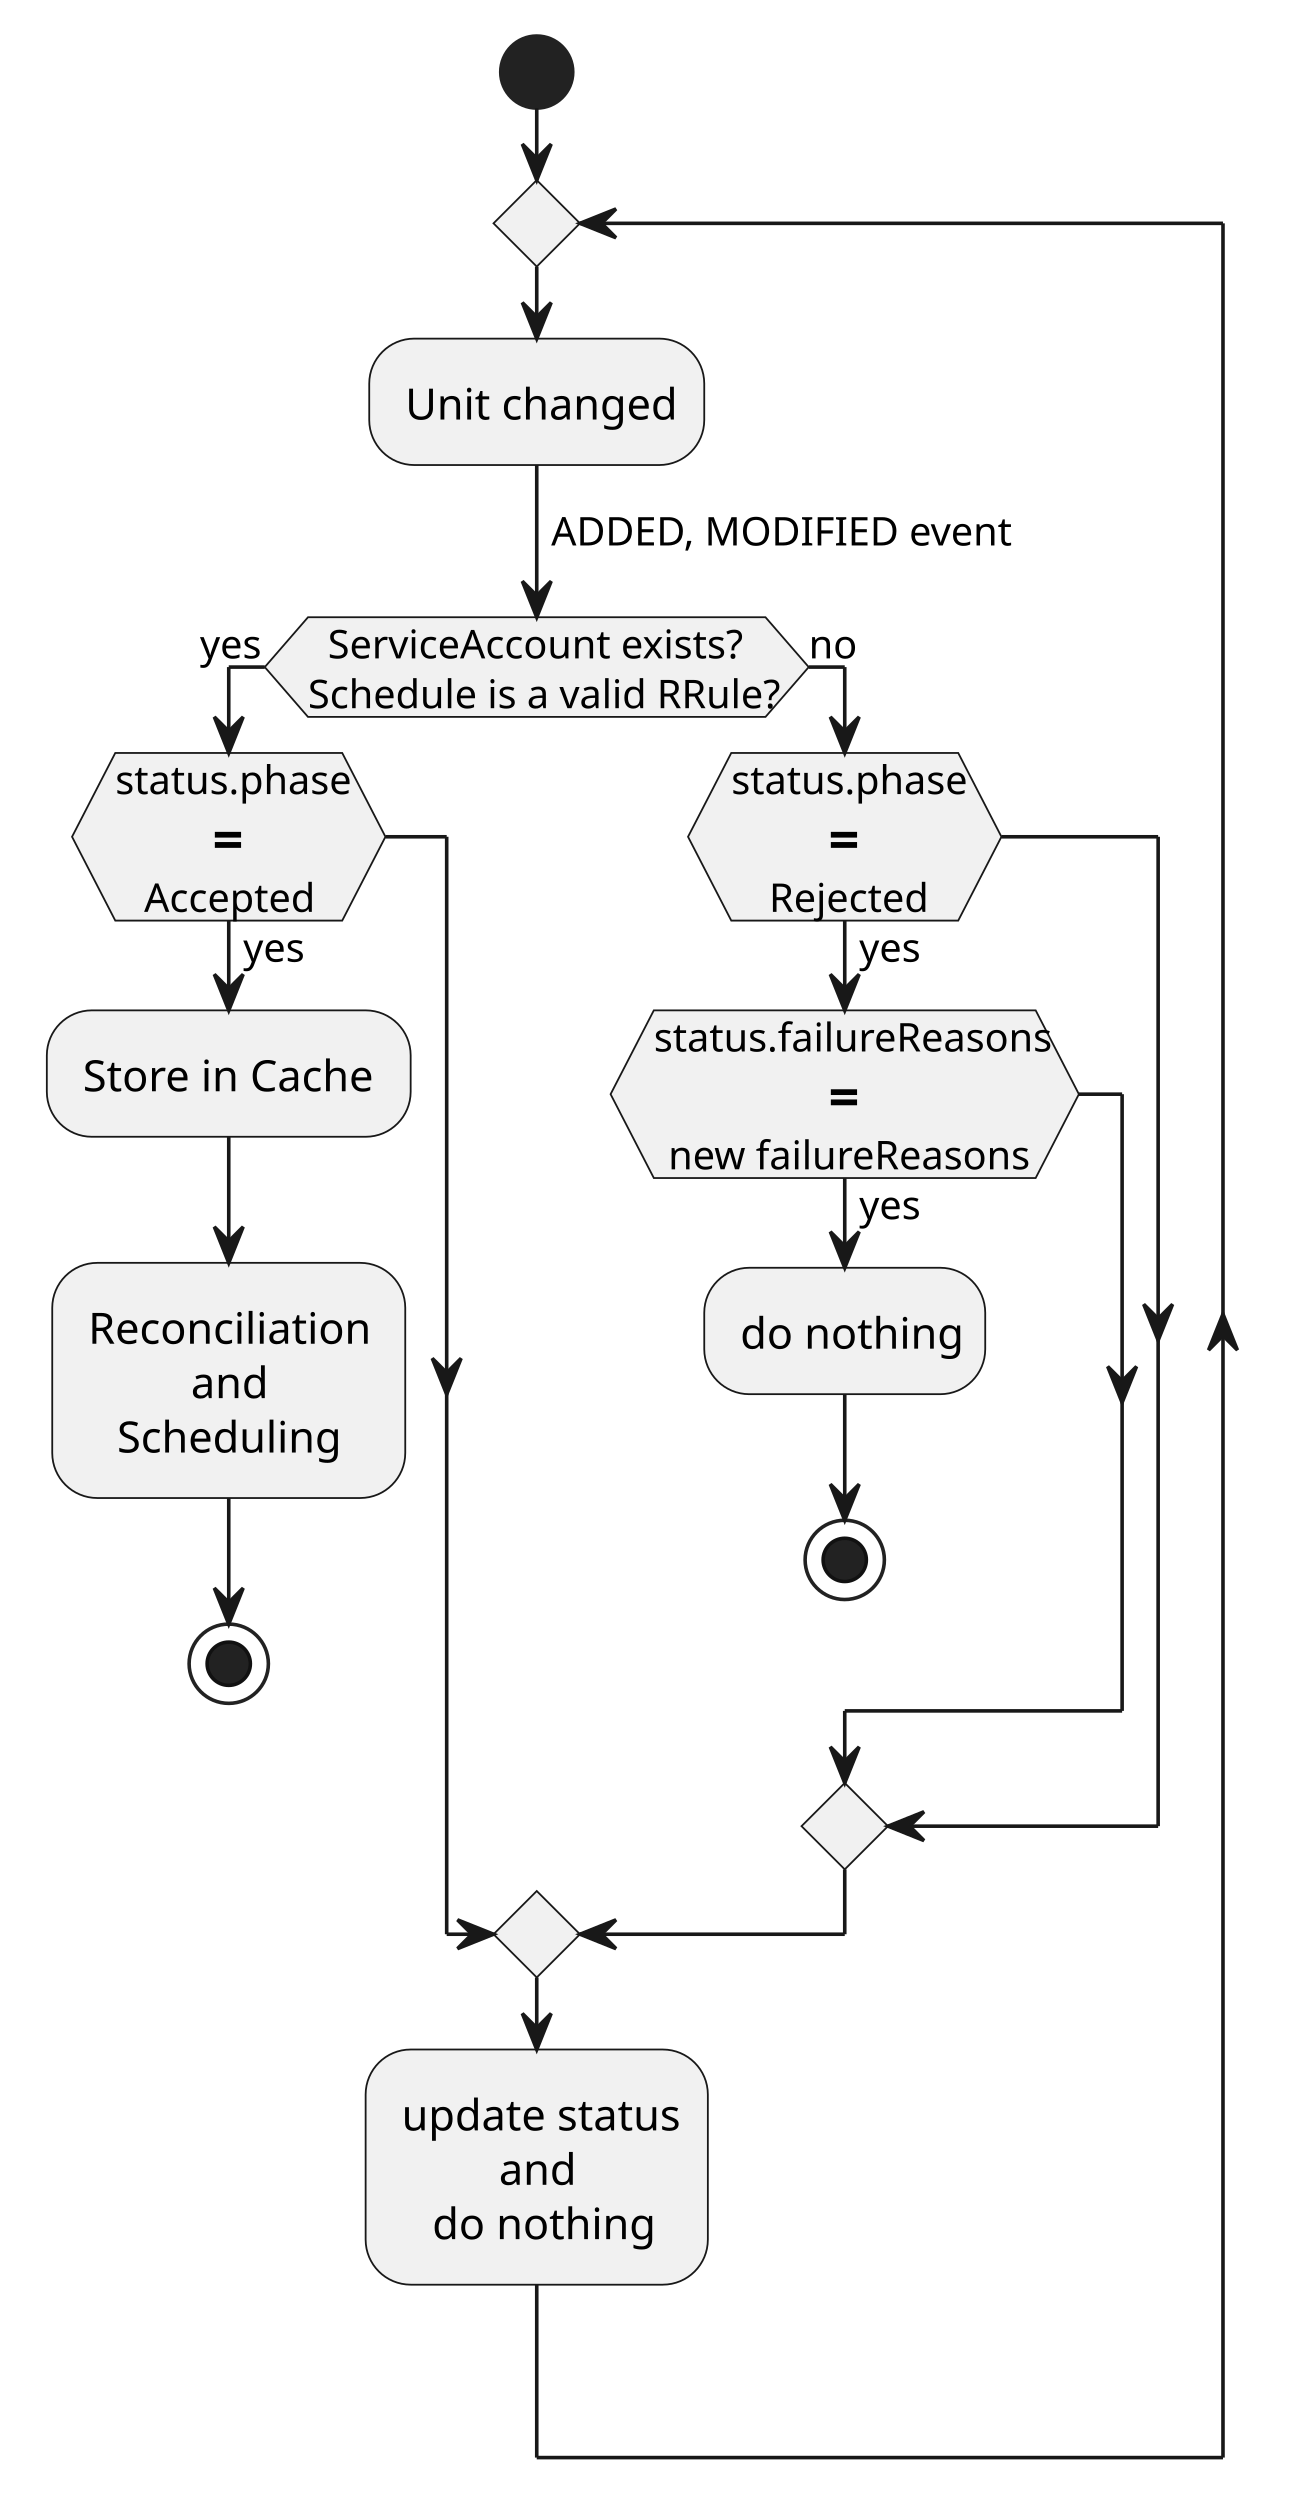
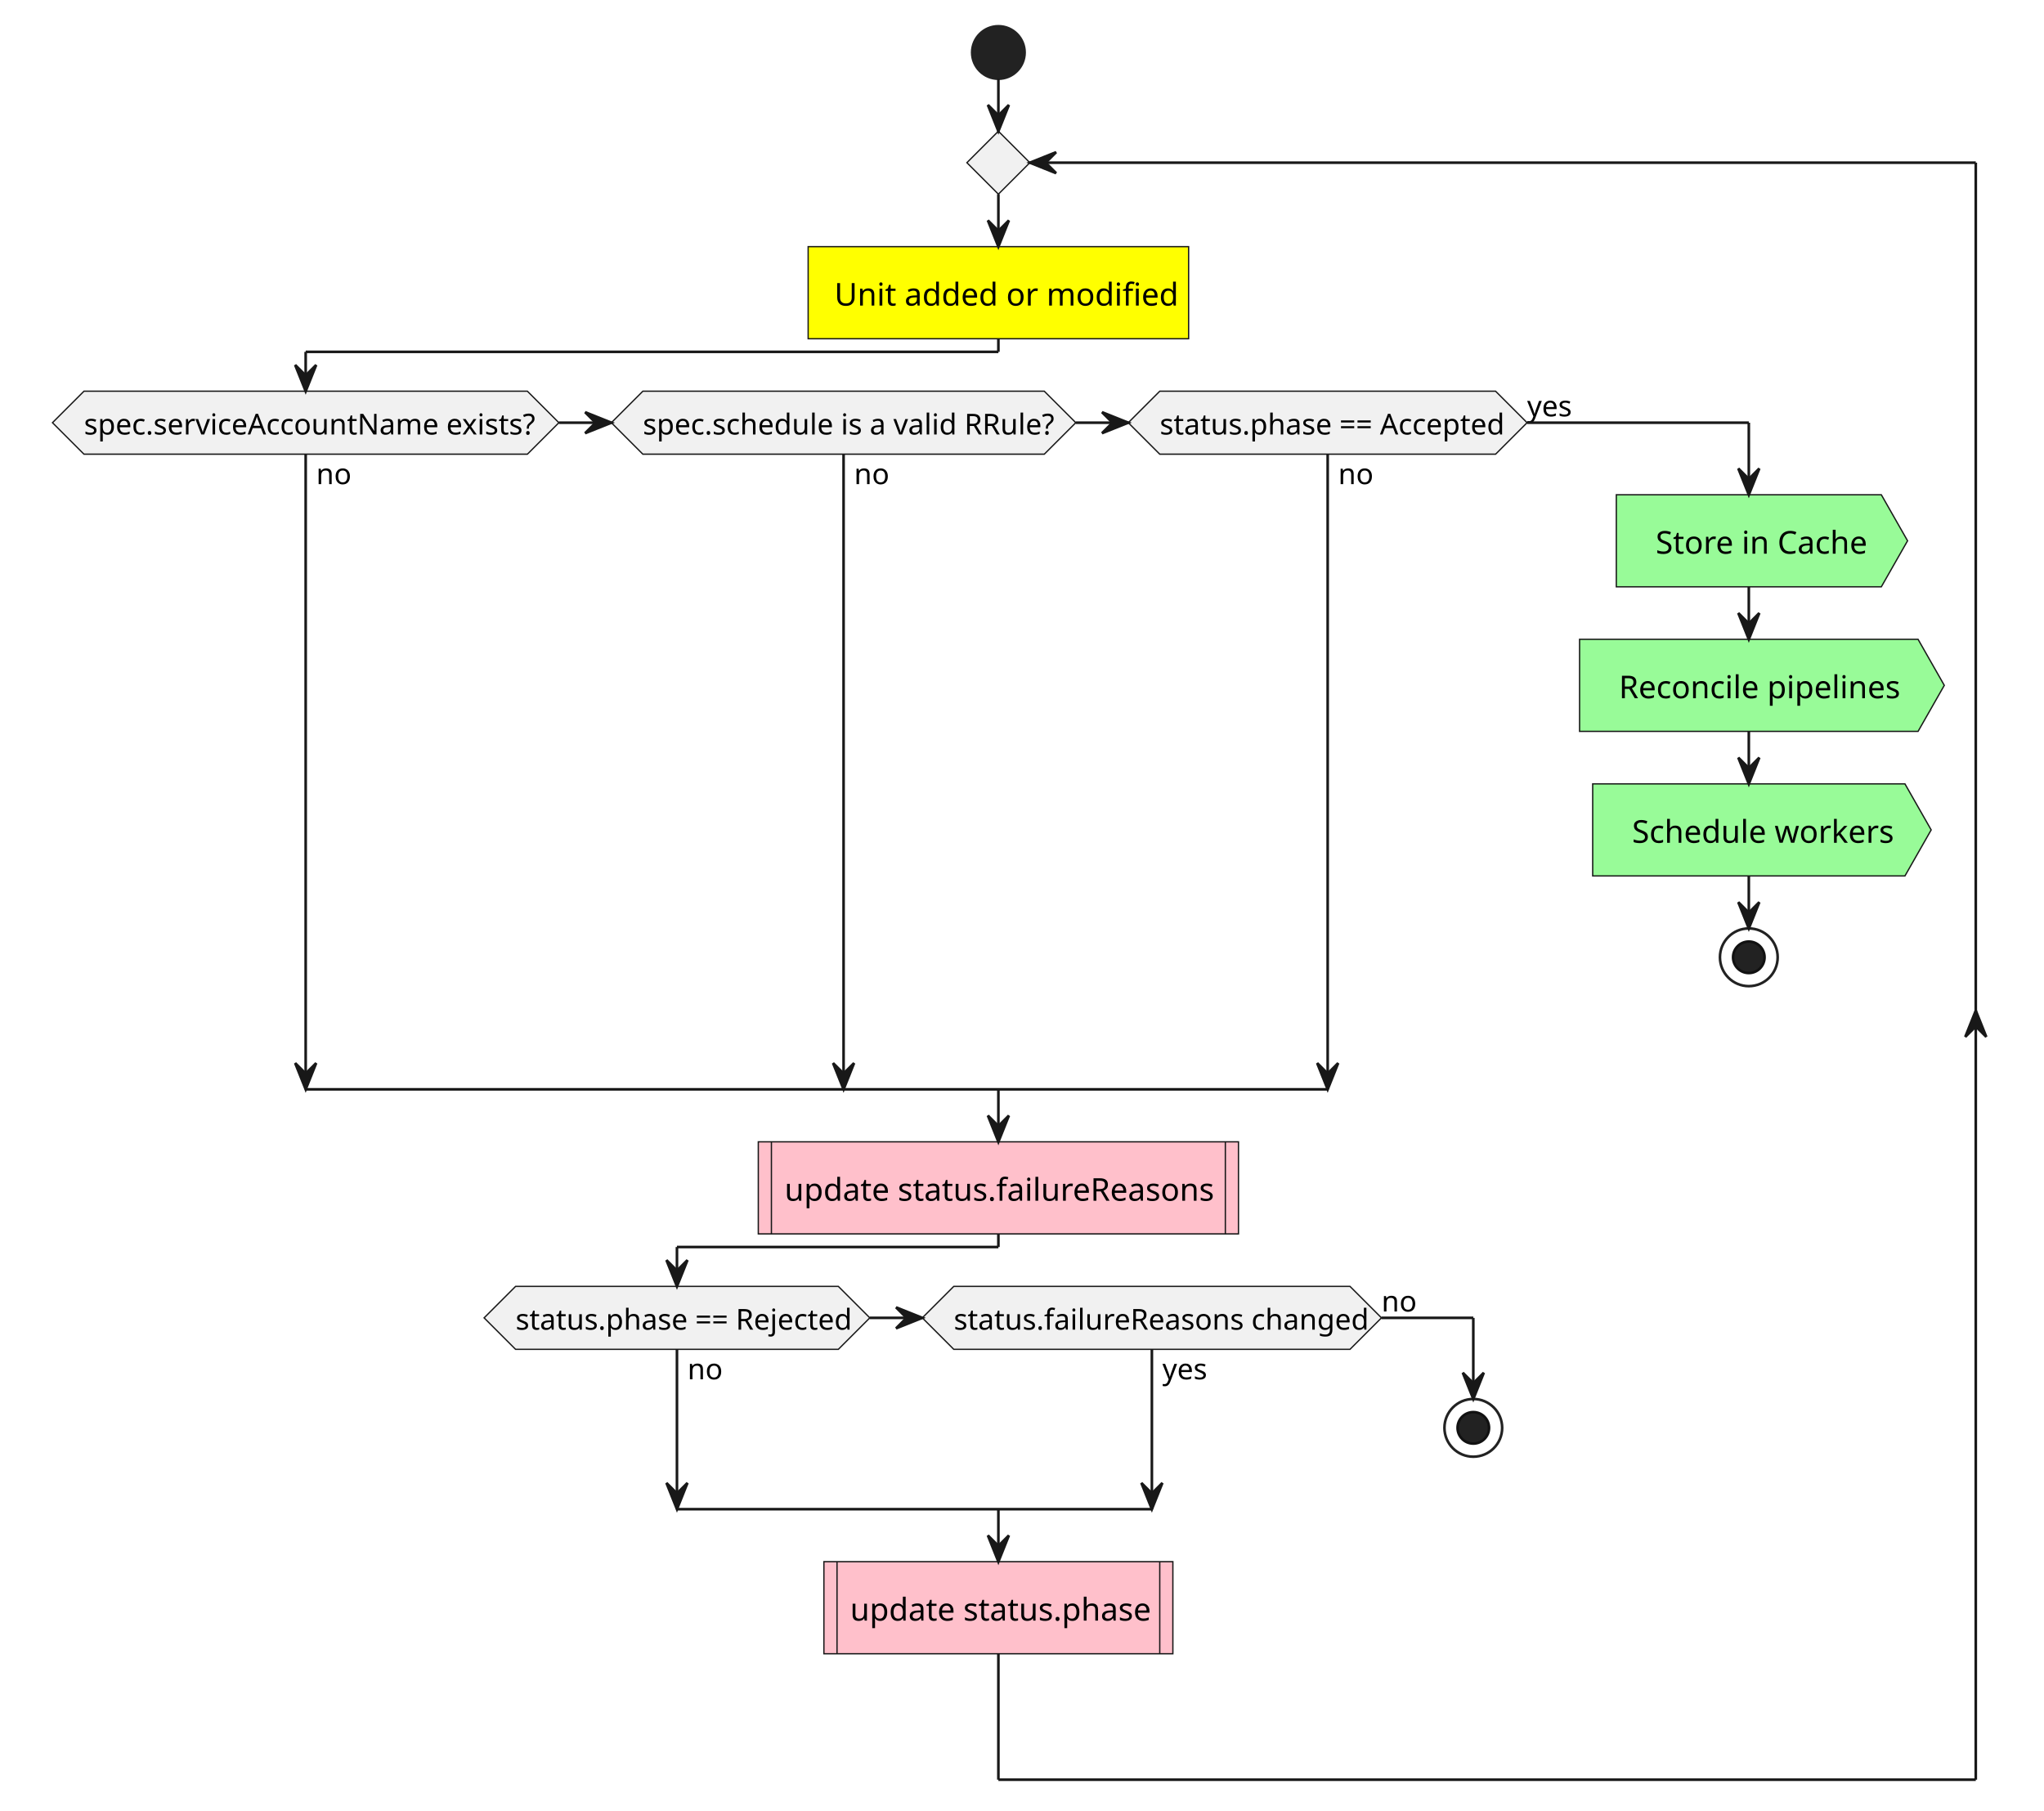
- <svg xmlns="http://www.w3.org/2000/svg" contentStyleType="text/css" height="694px" preserveAspectRatio="none" style="width:365px;height:694px;background:#FFFFFF;" version="1.1" viewBox="0 0 365 694" width="365px" zoomAndPan="magnify">
+ <svg xmlns="http://www.w3.org/2000/svg" contentStyleType="text/css" height="690px" preserveAspectRatio="none" style="width:779px;height:690px;background:#FFFFFF;" version="1.1" viewBox="0 0 779 690" width="779px" zoomAndPan="magnify">
  <defs />
  <g>
-     <ellipse cx="149" cy="20" fill="#222222" rx="10" ry="10" style="stroke:#222222;stroke-width:1.0;" />
-     <rect fill="#F1F1F1" height="35.094" rx="12.5" ry="12.5" style="stroke:#181818;stroke-width:0.5;" width="93" x="102.5" y="94" />
-     <text fill="#000000" font-family="sans-serif" font-size="12" lengthAdjust="spacing" textLength="73" x="112.5" y="116.457">Unit changed</text>
-     <polygon fill="#F1F1F1" points="85.5,171.347,212.5,171.347,224.5,185.183,212.5,199.019,85.5,199.019,73.5,185.183,85.5,171.347" style="stroke:#181818;stroke-width:0.5;" />
-     <text fill="#000000" font-family="sans-serif" font-size="11" lengthAdjust="spacing" textLength="116" x="91" y="182.766">ServiceAccount exists?</text>
-     <text fill="#000000" font-family="sans-serif" font-size="11" lengthAdjust="spacing" textLength="127" x="85.5" y="196.602">Schedule is a valid RRule?</text>
-     <text fill="#000000" font-family="sans-serif" font-size="11" lengthAdjust="spacing" textLength="18" x="55.5" y="182.766">yes</text>
-     <text fill="#000000" font-family="sans-serif" font-size="11" lengthAdjust="spacing" textLength="12" x="224.5" y="182.766">no</text>
-     <rect fill="#F1F1F1" height="35.094" rx="12.5" ry="12.5" style="stroke:#181818;stroke-width:0.5;" width="101" x="13" y="280.476" />
-     <text fill="#000000" font-family="sans-serif" font-size="12" lengthAdjust="spacing" textLength="81" x="23" y="302.933">Store in Cache</text>
-     <rect fill="#F1F1F1" height="65.281" rx="12.5" ry="12.5" style="stroke:#181818;stroke-width:0.5;" width="98" x="14.5" y="350.569" />
-     <text fill="#000000" font-family="sans-serif" font-size="12" lengthAdjust="spacing" textLength="78" x="24.5" y="373.026">Reconciliation</text>
-     <text fill="#000000" font-family="sans-serif" font-size="12" lengthAdjust="spacing" textLength="21" x="53" y="388.12">and</text>
-     <text fill="#000000" font-family="sans-serif" font-size="12" lengthAdjust="spacing" textLength="62" x="32.5" y="403.214">Scheduling</text>
-     <ellipse cx="63.5" cy="461.851" rx="11" ry="11" style="stroke:#222222;stroke-width:1.0;fill:none;" />
-     <ellipse cx="63.5" cy="461.851" fill="#222222" rx="6" ry="6" style="stroke:#111111;stroke-width:1.0;" />
-     <polygon fill="#F1F1F1" points="32,209.019,95,209.019,107,232.288,95,255.558,32,255.558,20,232.288,32,209.019" style="stroke:#181818;stroke-width:0.5;" />
-     <text fill="#000000" font-family="sans-serif" font-size="11" lengthAdjust="spacing" textLength="18" x="67.5" y="266.977">yes</text>
-     <text fill="#000000" font-family="sans-serif" font-size="11" lengthAdjust="spacing" textLength="63" x="32" y="220.438">status.phase</text>
-     <text fill="#000000" font-family="sans-serif" font-size="15" font-weight="bold" lengthAdjust="spacing" textLength="9" x="59" y="238.426">=</text>
-     <text fill="#000000" font-family="sans-serif" font-size="11" lengthAdjust="spacing" textLength="47" x="40" y="253.141">Accepted</text>
-     <rect fill="#F1F1F1" height="35.094" rx="12.5" ry="12.5" style="stroke:#181818;stroke-width:0.5;" width="78" x="195.5" y="351.933" />
-     <text fill="#000000" font-family="sans-serif" font-size="12" lengthAdjust="spacing" textLength="58" x="205.5" y="374.39">do nothing</text>
-     <ellipse cx="234.5" cy="433.026" rx="11" ry="11" style="stroke:#222222;stroke-width:1.0;fill:none;" />
-     <ellipse cx="234.5" cy="433.026" fill="#222222" rx="6" ry="6" style="stroke:#111111;stroke-width:1.0;" />
-     <polygon fill="#F1F1F1" points="181.5,280.476,287.5,280.476,299.5,303.745,287.5,327.015,181.5,327.015,169.5,303.745,181.5,280.476" style="stroke:#181818;stroke-width:0.5;" />
-     <text fill="#000000" font-family="sans-serif" font-size="11" lengthAdjust="spacing" textLength="18" x="238.5" y="338.434">yes</text>
-     <text fill="#000000" font-family="sans-serif" font-size="11" lengthAdjust="spacing" textLength="106" x="181.5" y="291.894">status.failureReasons</text>
-     <text fill="#000000" font-family="sans-serif" font-size="15" font-weight="bold" lengthAdjust="spacing" textLength="9" x="230" y="309.883">=</text>
-     <text fill="#000000" font-family="sans-serif" font-size="11" lengthAdjust="spacing" textLength="98" x="185.5" y="324.598">new failureReasons</text>
-     <polygon fill="#F1F1F1" points="203,209.019,266,209.019,278,232.288,266,255.558,203,255.558,191,232.288,203,209.019" style="stroke:#181818;stroke-width:0.5;" />
-     <text fill="#000000" font-family="sans-serif" font-size="11" lengthAdjust="spacing" textLength="18" x="238.5" y="266.977">yes</text>
-     <text fill="#000000" font-family="sans-serif" font-size="11" lengthAdjust="spacing" textLength="63" x="203" y="220.438">status.phase</text>
-     <text fill="#000000" font-family="sans-serif" font-size="15" font-weight="bold" lengthAdjust="spacing" textLength="9" x="230" y="238.426">=</text>
-     <text fill="#000000" font-family="sans-serif" font-size="11" lengthAdjust="spacing" textLength="42" x="213.5" y="253.141">Rejected</text>
-     <polygon fill="#F1F1F1" points="234.5,494.944,246.5,506.944,234.5,518.944,222.5,506.944,234.5,494.944" style="stroke:#181818;stroke-width:0.5;" />
-     <polygon fill="#F1F1F1" points="149,524.944,161,536.944,149,548.944,137,536.944,149,524.944" style="stroke:#181818;stroke-width:0.5;" />
-     <rect fill="#F1F1F1" height="65.281" rx="12.5" ry="12.5" style="stroke:#181818;stroke-width:0.5;" width="95" x="101.5" y="568.944" />
-     <text fill="#000000" font-family="sans-serif" font-size="12" lengthAdjust="spacing" textLength="75" x="111.5" y="591.401">update status</text>
-     <text fill="#000000" font-family="sans-serif" font-size="12" lengthAdjust="spacing" textLength="21" x="138.5" y="606.495">and</text>
-     <text fill="#000000" font-family="sans-serif" font-size="12" lengthAdjust="spacing" textLength="58" x="120" y="621.589">do nothing</text>
-     <polygon fill="#F1F1F1" points="149,50,161,62,149,74,137,62,149,50" style="stroke:#181818;stroke-width:0.5;" />
-     <line style="stroke:#181818;stroke-width:1.0;" x1="63.5" x2="63.5" y1="315.569" y2="350.569" />
-     <polygon fill="#181818" points="59.5,340.569,63.5,350.569,67.5,340.569,63.5,344.569" style="stroke:#181818;stroke-width:1.0;" />
-     <line style="stroke:#181818;stroke-width:1.0;" x1="63.5" x2="63.5" y1="415.851" y2="450.851" />
-     <polygon fill="#181818" points="59.5,440.851,63.5,450.851,67.5,440.851,63.5,444.851" style="stroke:#181818;stroke-width:1.0;" />
-     <line style="stroke:#181818;stroke-width:1.0;" x1="63.5" x2="63.5" y1="255.558" y2="280.476" />
-     <polygon fill="#181818" points="59.5,270.476,63.5,280.476,67.5,270.476,63.5,274.476" style="stroke:#181818;stroke-width:1.0;" />
-     <line style="stroke:#181818;stroke-width:1.0;" x1="107" x2="124" y1="232.288" y2="232.288" />
-     <polygon fill="#181818" points="120,377.075,124,387.075,128,377.075,124,381.075" style="stroke:#181818;stroke-width:1.0;" />
-     <line style="stroke:#181818;stroke-width:1.0;" x1="124" x2="124" y1="232.288" y2="536.944" />
-     <line style="stroke:#181818;stroke-width:1.0;" x1="124" x2="137" y1="536.944" y2="536.944" />
-     <polygon fill="#181818" points="127,532.944,137,536.944,127,540.944,131,536.944" style="stroke:#181818;stroke-width:1.0;" />
-     <line style="stroke:#181818;stroke-width:1.0;" x1="234.5" x2="234.5" y1="387.026" y2="422.026" />
-     <polygon fill="#181818" points="230.5,412.026,234.5,422.026,238.5,412.026,234.5,416.026" style="stroke:#181818;stroke-width:1.0;" />
-     <line style="stroke:#181818;stroke-width:1.0;" x1="234.5" x2="234.5" y1="327.015" y2="351.933" />
-     <polygon fill="#181818" points="230.5,341.933,234.5,351.933,238.5,341.933,234.5,345.933" style="stroke:#181818;stroke-width:1.0;" />
-     <line style="stroke:#181818;stroke-width:1.0;" x1="299.5" x2="311.5" y1="303.745" y2="303.745" />
-     <polygon fill="#181818" points="307.5,379.345,311.5,389.345,315.5,379.345,311.5,383.345" style="stroke:#181818;stroke-width:1.0;" />
-     <line style="stroke:#181818;stroke-width:1.0;" x1="311.5" x2="311.5" y1="303.745" y2="474.944" />
-     <line style="stroke:#181818;stroke-width:1.0;" x1="311.5" x2="234.5" y1="474.944" y2="474.944" />
-     <line style="stroke:#181818;stroke-width:1.0;" x1="234.5" x2="234.5" y1="474.944" y2="494.944" />
-     <polygon fill="#181818" points="230.5,484.944,234.5,494.944,238.5,484.944,234.5,488.944" style="stroke:#181818;stroke-width:1.0;" />
-     <line style="stroke:#181818;stroke-width:1.0;" x1="234.5" x2="234.5" y1="255.558" y2="280.476" />
-     <polygon fill="#181818" points="230.5,270.476,234.5,280.476,238.5,270.476,234.5,274.476" style="stroke:#181818;stroke-width:1.0;" />
-     <line style="stroke:#181818;stroke-width:1.0;" x1="278" x2="321.5" y1="232.288" y2="232.288" />
-     <polygon fill="#181818" points="317.5,362.075,321.5,372.075,325.5,362.075,321.5,366.075" style="stroke:#181818;stroke-width:1.0;" />
-     <line style="stroke:#181818;stroke-width:1.0;" x1="321.5" x2="321.5" y1="232.288" y2="506.944" />
-     <line style="stroke:#181818;stroke-width:1.0;" x1="321.5" x2="246.5" y1="506.944" y2="506.944" />
-     <polygon fill="#181818" points="256.5,502.944,246.5,506.944,256.5,510.944,252.5,506.944" style="stroke:#181818;stroke-width:1.0;" />
-     <line style="stroke:#181818;stroke-width:1.0;" x1="73.5" x2="63.5" y1="185.183" y2="185.183" />
-     <line style="stroke:#181818;stroke-width:1.0;" x1="63.5" x2="63.5" y1="185.183" y2="209.019" />
-     <polygon fill="#181818" points="59.5,199.019,63.5,209.019,67.5,199.019,63.5,203.019" style="stroke:#181818;stroke-width:1.0;" />
-     <line style="stroke:#181818;stroke-width:1.0;" x1="224.5" x2="234.5" y1="185.183" y2="185.183" />
-     <line style="stroke:#181818;stroke-width:1.0;" x1="234.5" x2="234.5" y1="185.183" y2="209.019" />
-     <polygon fill="#181818" points="230.5,199.019,234.5,209.019,238.5,199.019,234.5,203.019" style="stroke:#181818;stroke-width:1.0;" />
-     <line style="stroke:#181818;stroke-width:1.0;" x1="234.5" x2="234.5" y1="518.944" y2="536.944" />
-     <line style="stroke:#181818;stroke-width:1.0;" x1="234.5" x2="161" y1="536.944" y2="536.944" />
-     <polygon fill="#181818" points="171,532.944,161,536.944,171,540.944,167,536.944" style="stroke:#181818;stroke-width:1.0;" />
-     <line style="stroke:#181818;stroke-width:1.0;" x1="149" x2="149" y1="129.094" y2="171.347" />
-     <polygon fill="#181818" points="145,161.347,149,171.347,153,161.347,149,165.347" style="stroke:#181818;stroke-width:1.0;" />
-     <text fill="#000000" font-family="sans-serif" font-size="11" lengthAdjust="spacing" textLength="117" x="153" y="151.43">ADDED, MODIFIED event</text>
-     <line style="stroke:#181818;stroke-width:1.0;" x1="149" x2="149" y1="548.944" y2="568.944" />
-     <polygon fill="#181818" points="145,558.944,149,568.944,153,558.944,149,562.944" style="stroke:#181818;stroke-width:1.0;" />
-     <line style="stroke:#181818;stroke-width:1.0;" x1="149" x2="149" y1="74" y2="94" />
-     <polygon fill="#181818" points="145,84,149,94,153,84,149,88" style="stroke:#181818;stroke-width:1.0;" />
-     <line style="stroke:#181818;stroke-width:1.0;" x1="149" x2="149" y1="634.226" y2="682.226" />
-     <line style="stroke:#181818;stroke-width:1.0;" x1="149" x2="339.5" y1="682.226" y2="682.226" />
-     <polygon fill="#181818" points="335.5,374.78,339.5,364.78,343.5,374.78,339.5,370.78" style="stroke:#181818;stroke-width:1.0;" />
-     <line style="stroke:#181818;stroke-width:1.0;" x1="339.5" x2="339.5" y1="62" y2="682.226" />
-     <line style="stroke:#181818;stroke-width:1.0;" x1="339.5" x2="161" y1="62" y2="62" />
-     <polygon fill="#181818" points="171,58,161,62,171,66,167,62" style="stroke:#181818;stroke-width:1.0;" />
-     <line style="stroke:#181818;stroke-width:1.0;" x1="149" x2="149" y1="30" y2="50" />
-     <polygon fill="#181818" points="145,40,149,50,153,40,149,44" style="stroke:#181818;stroke-width:1.0;" />
+     <ellipse cx="380.5" cy="20" fill="#222222" rx="10" ry="10" style="stroke:#222222;stroke-width:1.0;" />
+     <rect fill="#FFFF00" height="35.094" style="stroke:#181818;stroke-width:0.5;" width="145" x="308" y="94" />
+     <text fill="#000000" font-family="sans-serif" font-size="12" lengthAdjust="spacing" textLength="125" x="318" y="116.457">Unit added or modified</text>
+     <polygon fill="#F1F1F1" points="32,149.094,201,149.094,213,161.094,201,173.094,32,173.094,20,161.094,32,149.094" style="stroke:#181818;stroke-width:0.5;" />
+     <text fill="#000000" font-family="sans-serif" font-size="11" lengthAdjust="spacing" textLength="12" x="120.5" y="184.513">no</text>
+     <text fill="#000000" font-family="sans-serif" font-size="11" lengthAdjust="spacing" textLength="169" x="32" y="165.595">spec.serviceAccountName exists?</text>
+     <polygon fill="#F1F1F1" points="245,149.094,398,149.094,410,161.094,398,173.094,245,173.094,233,161.094,245,149.094" style="stroke:#181818;stroke-width:0.5;" />
+     <text fill="#000000" font-family="sans-serif" font-size="11" lengthAdjust="spacing" textLength="12" x="325.5" y="184.513">no</text>
+     <text fill="#000000" font-family="sans-serif" font-size="11" lengthAdjust="spacing" textLength="153" x="245" y="165.595">spec.schedule is a valid RRule?</text>
+     <polygon fill="#F1F1F1" points="442,149.094,570,149.094,582,161.094,570,173.094,442,173.094,430,161.094,442,149.094" style="stroke:#181818;stroke-width:0.5;" />
+     <text fill="#000000" font-family="sans-serif" font-size="11" lengthAdjust="spacing" textLength="12" x="510" y="184.513">no</text>
+     <text fill="#000000" font-family="sans-serif" font-size="11" lengthAdjust="spacing" textLength="128" x="442" y="165.595">status.phase == Accepted</text>
+     <text fill="#000000" font-family="sans-serif" font-size="11" lengthAdjust="spacing" textLength="18" x="582" y="158.677">yes</text>
+     <polygon fill="#98FB98" points="616,188.553,717,188.553,727,206.1,717,223.647,616,223.647" style="stroke:#181818;stroke-width:0.5;" />
+     <text fill="#000000" font-family="sans-serif" font-size="12" lengthAdjust="spacing" textLength="81" x="631" y="211.01">Store in Cache</text>
+     <polygon fill="#98FB98" points="602,243.647,731,243.647,741,261.193,731,278.74,602,278.74" style="stroke:#181818;stroke-width:0.5;" />
+     <text fill="#000000" font-family="sans-serif" font-size="12" lengthAdjust="spacing" textLength="109" x="617" y="266.103">Reconcile pipelines</text>
+     <polygon fill="#98FB98" points="607,298.74,726,298.74,736,316.287,726,333.834,607,333.834" style="stroke:#181818;stroke-width:0.5;" />
+     <text fill="#000000" font-family="sans-serif" font-size="12" lengthAdjust="spacing" textLength="99" x="622" y="321.197">Schedule workers</text>
+     <ellipse cx="666.5" cy="364.834" rx="11" ry="11" style="stroke:#222222;stroke-width:1.0;fill:none;" />
+     <ellipse cx="666.5" cy="364.834" fill="#222222" rx="6" ry="6" style="stroke:#111111;stroke-width:1.0;" />
+     <rect fill="#FFC0CB" height="35.094" style="stroke:#181818;stroke-width:0.5;" width="183" x="289" y="435.158" />
+     <line style="stroke:#181818;stroke-width:0.5;" x1="294" x2="294" y1="435.158" y2="470.252" />
+     <line style="stroke:#181818;stroke-width:0.5;" x1="467" x2="467" y1="435.158" y2="470.252" />
+     <text fill="#000000" font-family="sans-serif" font-size="12" lengthAdjust="spacing" textLength="163" x="299" y="457.615">update status.failureReasons</text>
+     <polygon fill="#F1F1F1" points="196.5,490.252,319.5,490.252,331.5,502.252,319.5,514.252,196.5,514.252,184.5,502.252,196.5,490.252" style="stroke:#181818;stroke-width:0.5;" />
+     <text fill="#000000" font-family="sans-serif" font-size="11" lengthAdjust="spacing" textLength="12" x="262" y="525.671">no</text>
+     <text fill="#000000" font-family="sans-serif" font-size="11" lengthAdjust="spacing" textLength="123" x="196.5" y="506.753">status.phase == Rejected</text>
+     <polygon fill="#F1F1F1" points="363.5,490.252,514.5,490.252,526.5,502.252,514.5,514.252,363.5,514.252,351.5,502.252,363.5,490.252" style="stroke:#181818;stroke-width:0.5;" />
+     <text fill="#000000" font-family="sans-serif" font-size="11" lengthAdjust="spacing" textLength="18" x="443" y="525.671">yes</text>
+     <text fill="#000000" font-family="sans-serif" font-size="11" lengthAdjust="spacing" textLength="151" x="363.5" y="506.753">status.failureReasons changed</text>
+     <text fill="#000000" font-family="sans-serif" font-size="11" lengthAdjust="spacing" textLength="12" x="526.5" y="499.835">no</text>
+     <ellipse cx="561.5" cy="544.17" rx="11" ry="11" style="stroke:#222222;stroke-width:1.0;fill:none;" />
+     <ellipse cx="561.5" cy="544.17" fill="#222222" rx="6" ry="6" style="stroke:#111111;stroke-width:1.0;" />
+     <rect fill="#FFC0CB" height="35.094" style="stroke:#181818;stroke-width:0.5;" width="133" x="314" y="595.17" />
+     <line style="stroke:#181818;stroke-width:0.5;" x1="319" x2="319" y1="595.17" y2="630.264" />
+     <line style="stroke:#181818;stroke-width:0.5;" x1="442" x2="442" y1="595.17" y2="630.264" />
+     <text fill="#000000" font-family="sans-serif" font-size="12" lengthAdjust="spacing" textLength="113" x="324" y="617.627">update status.phase</text>
+     <polygon fill="#F1F1F1" points="380.5,50,392.5,62,380.5,74,368.5,62,380.5,50" style="stroke:#181818;stroke-width:0.5;" />
+     <line style="stroke:#181818;stroke-width:1.0;" x1="666.5" x2="666.5" y1="223.647" y2="243.647" />
+     <polygon fill="#181818" points="662.5,233.647,666.5,243.647,670.5,233.647,666.5,237.647" style="stroke:#181818;stroke-width:1.0;" />
+     <line style="stroke:#181818;stroke-width:1.0;" x1="666.5" x2="666.5" y1="278.74" y2="298.74" />
+     <polygon fill="#181818" points="662.5,288.74,666.5,298.74,670.5,288.74,666.5,292.74" style="stroke:#181818;stroke-width:1.0;" />
+     <line style="stroke:#181818;stroke-width:1.0;" x1="666.5" x2="666.5" y1="333.834" y2="353.834" />
+     <polygon fill="#181818" points="662.5,343.834,666.5,353.834,670.5,343.834,666.5,347.834" style="stroke:#181818;stroke-width:1.0;" />
+     <line style="stroke:#181818;stroke-width:1.0;" x1="116.5" x2="116.5" y1="173.094" y2="415.158" />
+     <polygon fill="#181818" points="112.5,405.158,116.5,415.158,120.5,405.158,116.5,409.158" style="stroke:#181818;stroke-width:1.0;" />
+     <line style="stroke:#181818;stroke-width:1.0;" x1="321.5" x2="321.5" y1="173.094" y2="415.158" />
+     <polygon fill="#181818" points="317.5,405.158,321.5,415.158,325.5,405.158,321.5,409.158" style="stroke:#181818;stroke-width:1.0;" />
+     <line style="stroke:#181818;stroke-width:1.0;" x1="506" x2="506" y1="173.094" y2="415.158" />
+     <polygon fill="#181818" points="502,405.158,506,415.158,510,405.158,506,409.158" style="stroke:#181818;stroke-width:1.0;" />
+     <line style="stroke:#181818;stroke-width:1.0;" x1="213" x2="233" y1="161.094" y2="161.094" />
+     <polygon fill="#181818" points="223,157.094,233,161.094,223,165.094,227,161.094" style="stroke:#181818;stroke-width:1.0;" />
+     <line style="stroke:#181818;stroke-width:1.0;" x1="410" x2="430" y1="161.094" y2="161.094" />
+     <polygon fill="#181818" points="420,157.094,430,161.094,420,165.094,424,161.094" style="stroke:#181818;stroke-width:1.0;" />
+     <line style="stroke:#181818;stroke-width:1.0;" x1="380.5" x2="380.5" y1="129.094" y2="134.094" />
+     <line style="stroke:#181818;stroke-width:1.0;" x1="380.5" x2="116.5" y1="134.094" y2="134.094" />
+     <line style="stroke:#181818;stroke-width:1.0;" x1="116.5" x2="116.5" y1="134.094" y2="149.094" />
+     <polygon fill="#181818" points="112.5,139.094,116.5,149.094,120.5,139.094,116.5,143.094" style="stroke:#181818;stroke-width:1.0;" />
+     <line style="stroke:#181818;stroke-width:1.0;" x1="582" x2="666.5" y1="161.094" y2="161.094" />
+     <line style="stroke:#181818;stroke-width:1.0;" x1="666.5" x2="666.5" y1="161.094" y2="188.553" />
+     <polygon fill="#181818" points="662.5,178.553,666.5,188.553,670.5,178.553,666.5,182.553" style="stroke:#181818;stroke-width:1.0;" />
+     <line style="stroke:#181818;stroke-width:1.0;" x1="116.5" x2="506" y1="415.158" y2="415.158" />
+     <line style="stroke:#181818;stroke-width:1.0;" x1="380.5" x2="380.5" y1="415.158" y2="435.158" />
+     <polygon fill="#181818" points="376.5,425.158,380.5,435.158,384.5,425.158,380.5,429.158" style="stroke:#181818;stroke-width:1.0;" />
+     <line style="stroke:#181818;stroke-width:1.0;" x1="258" x2="258" y1="514.252" y2="575.17" />
+     <polygon fill="#181818" points="254,565.17,258,575.17,262,565.17,258,569.17" style="stroke:#181818;stroke-width:1.0;" />
+     <line style="stroke:#181818;stroke-width:1.0;" x1="439" x2="439" y1="514.252" y2="575.17" />
+     <polygon fill="#181818" points="435,565.17,439,575.17,443,565.17,439,569.17" style="stroke:#181818;stroke-width:1.0;" />
+     <line style="stroke:#181818;stroke-width:1.0;" x1="331.5" x2="351.5" y1="502.252" y2="502.252" />
+     <polygon fill="#181818" points="341.5,498.252,351.5,502.252,341.5,506.252,345.5,502.252" style="stroke:#181818;stroke-width:1.0;" />
+     <line style="stroke:#181818;stroke-width:1.0;" x1="380.5" x2="380.5" y1="470.252" y2="475.252" />
+     <line style="stroke:#181818;stroke-width:1.0;" x1="380.5" x2="258" y1="475.252" y2="475.252" />
+     <line style="stroke:#181818;stroke-width:1.0;" x1="258" x2="258" y1="475.252" y2="490.252" />
+     <polygon fill="#181818" points="254,480.252,258,490.252,262,480.252,258,484.252" style="stroke:#181818;stroke-width:1.0;" />
+     <line style="stroke:#181818;stroke-width:1.0;" x1="526.5" x2="561.5" y1="502.252" y2="502.252" />
+     <line style="stroke:#181818;stroke-width:1.0;" x1="561.5" x2="561.5" y1="502.252" y2="533.17" />
+     <polygon fill="#181818" points="557.5,523.17,561.5,533.17,565.5,523.17,561.5,527.17" style="stroke:#181818;stroke-width:1.0;" />
+     <line style="stroke:#181818;stroke-width:1.0;" x1="258" x2="439" y1="575.17" y2="575.17" />
+     <line style="stroke:#181818;stroke-width:1.0;" x1="380.5" x2="380.5" y1="575.17" y2="595.17" />
+     <polygon fill="#181818" points="376.5,585.17,380.5,595.17,384.5,585.17,380.5,589.17" style="stroke:#181818;stroke-width:1.0;" />
+     <line style="stroke:#181818;stroke-width:1.0;" x1="380.5" x2="380.5" y1="74" y2="94" />
+     <polygon fill="#181818" points="376.5,84,380.5,94,384.5,84,380.5,88" style="stroke:#181818;stroke-width:1.0;" />
+     <line style="stroke:#181818;stroke-width:1.0;" x1="380.5" x2="380.5" y1="630.264" y2="678.264" />
+     <line style="stroke:#181818;stroke-width:1.0;" x1="380.5" x2="753" y1="678.264" y2="678.264" />
+     <polygon fill="#181818" points="749,395.158,753,385.158,757,395.158,753,391.158" style="stroke:#181818;stroke-width:1.0;" />
+     <line style="stroke:#181818;stroke-width:1.0;" x1="753" x2="753" y1="62" y2="678.264" />
+     <line style="stroke:#181818;stroke-width:1.0;" x1="753" x2="392.5" y1="62" y2="62" />
+     <polygon fill="#181818" points="402.5,58,392.5,62,402.5,66,398.5,62" style="stroke:#181818;stroke-width:1.0;" />
+     <line style="stroke:#181818;stroke-width:1.0;" x1="380.5" x2="380.5" y1="30" y2="50" />
+     <polygon fill="#181818" points="376.5,40,380.5,50,384.5,40,380.5,44" style="stroke:#181818;stroke-width:1.0;" />
  </g>
</svg>
